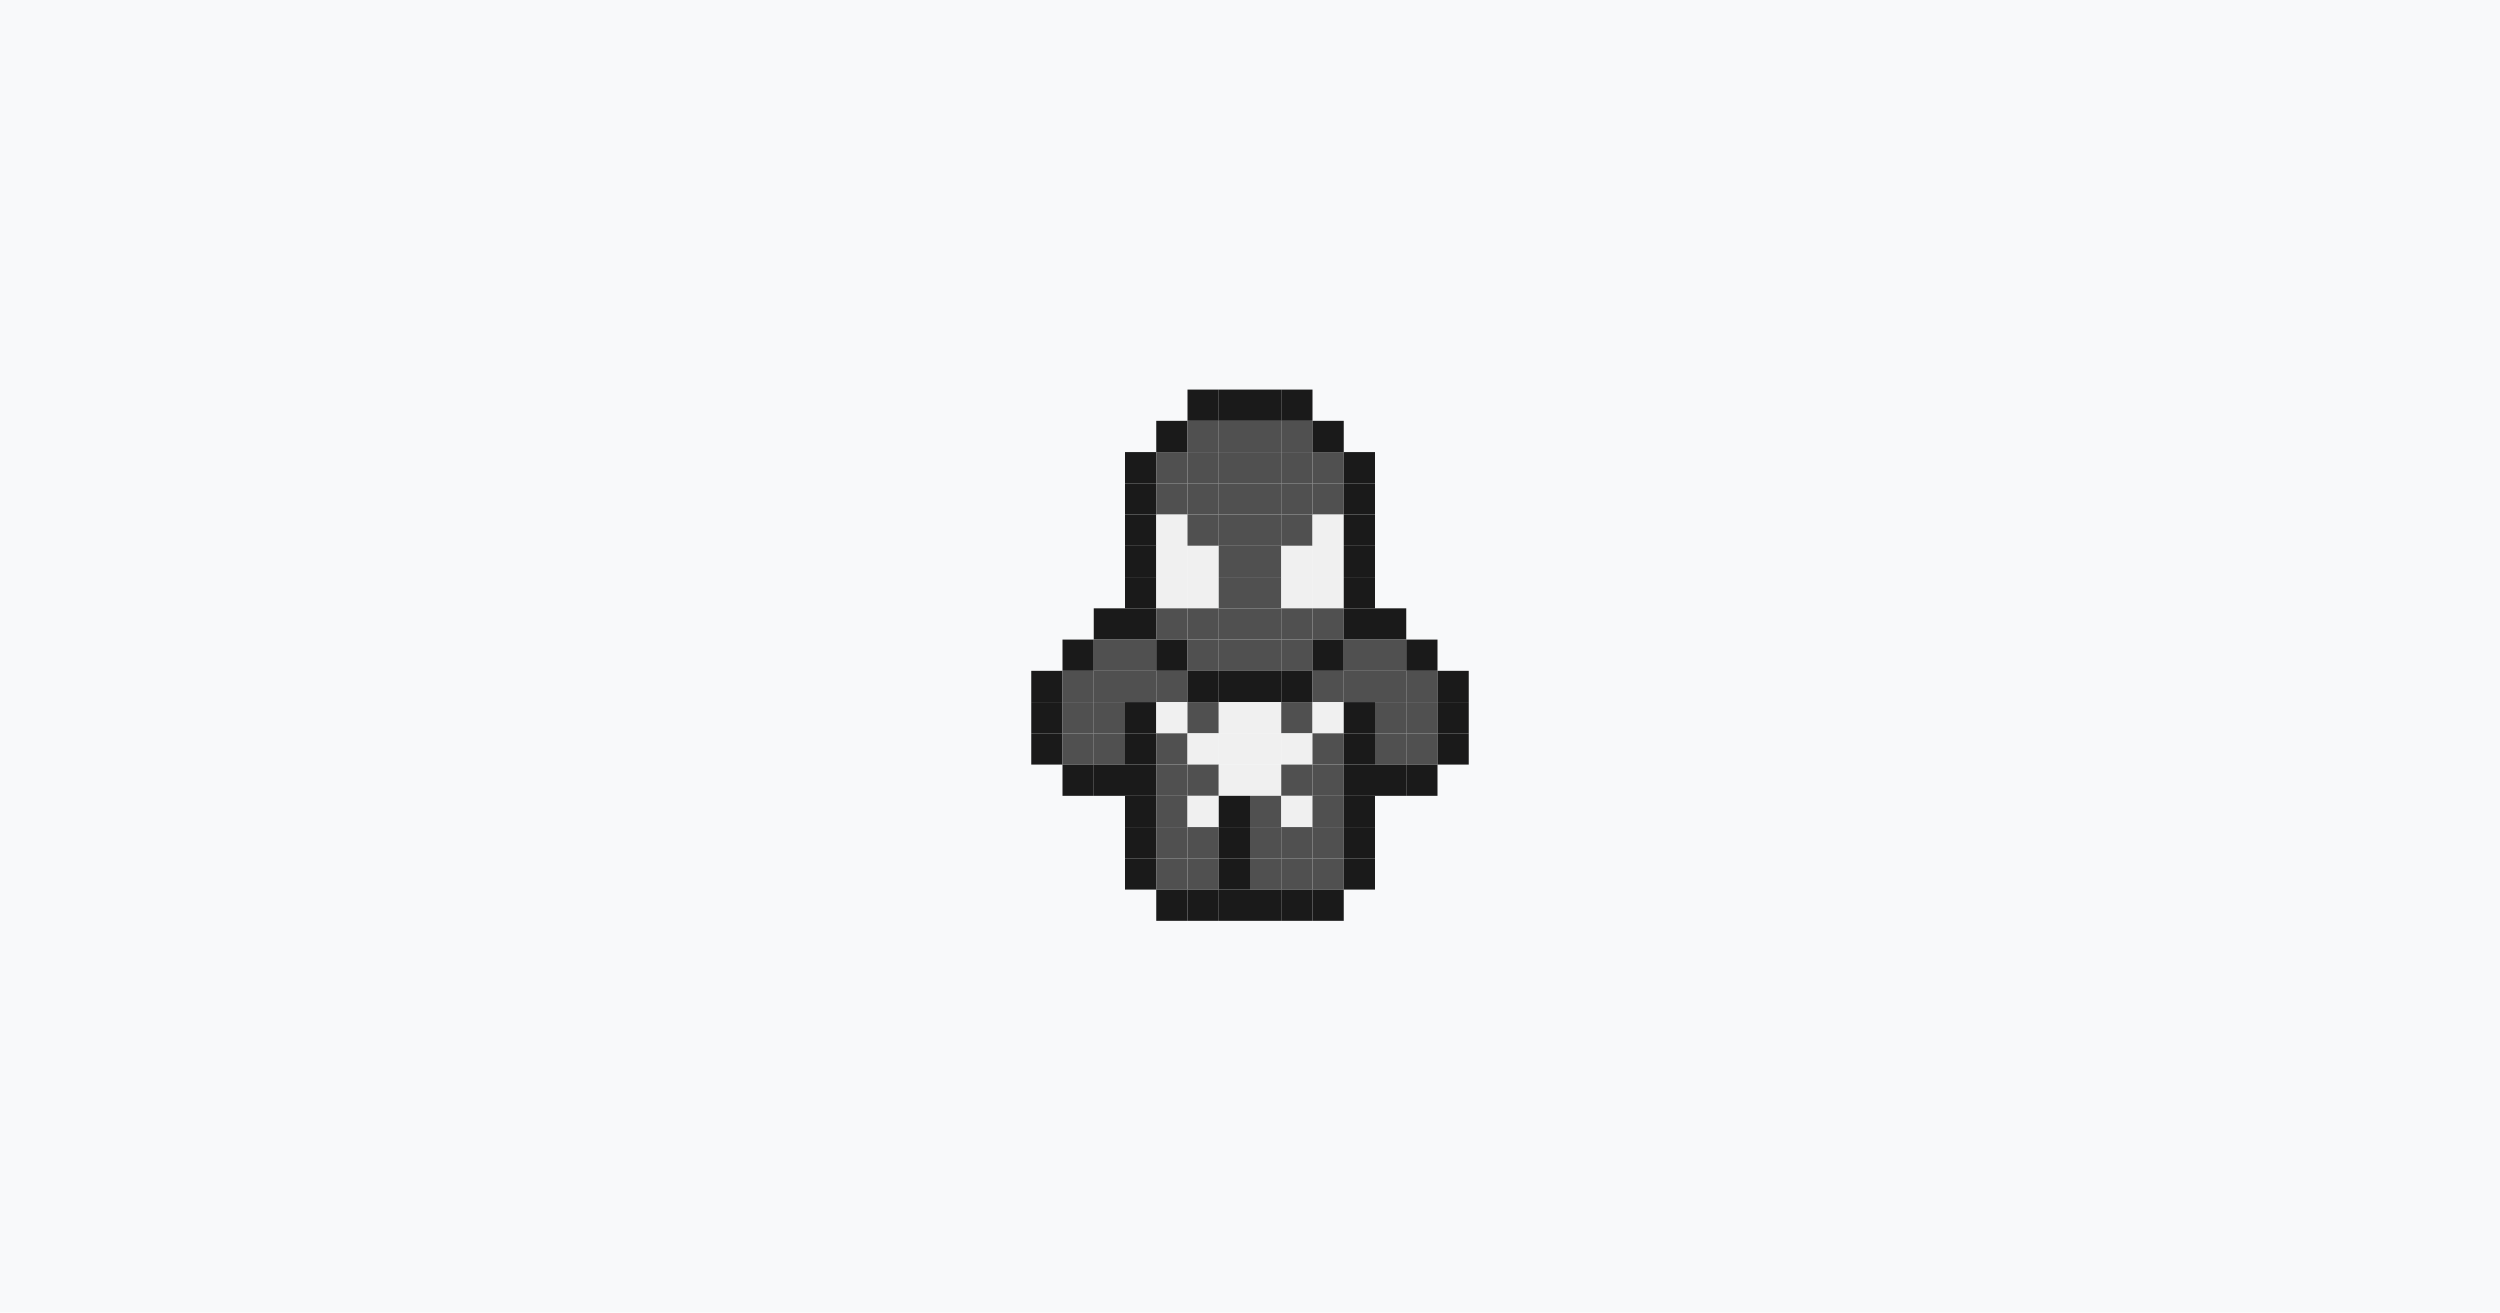
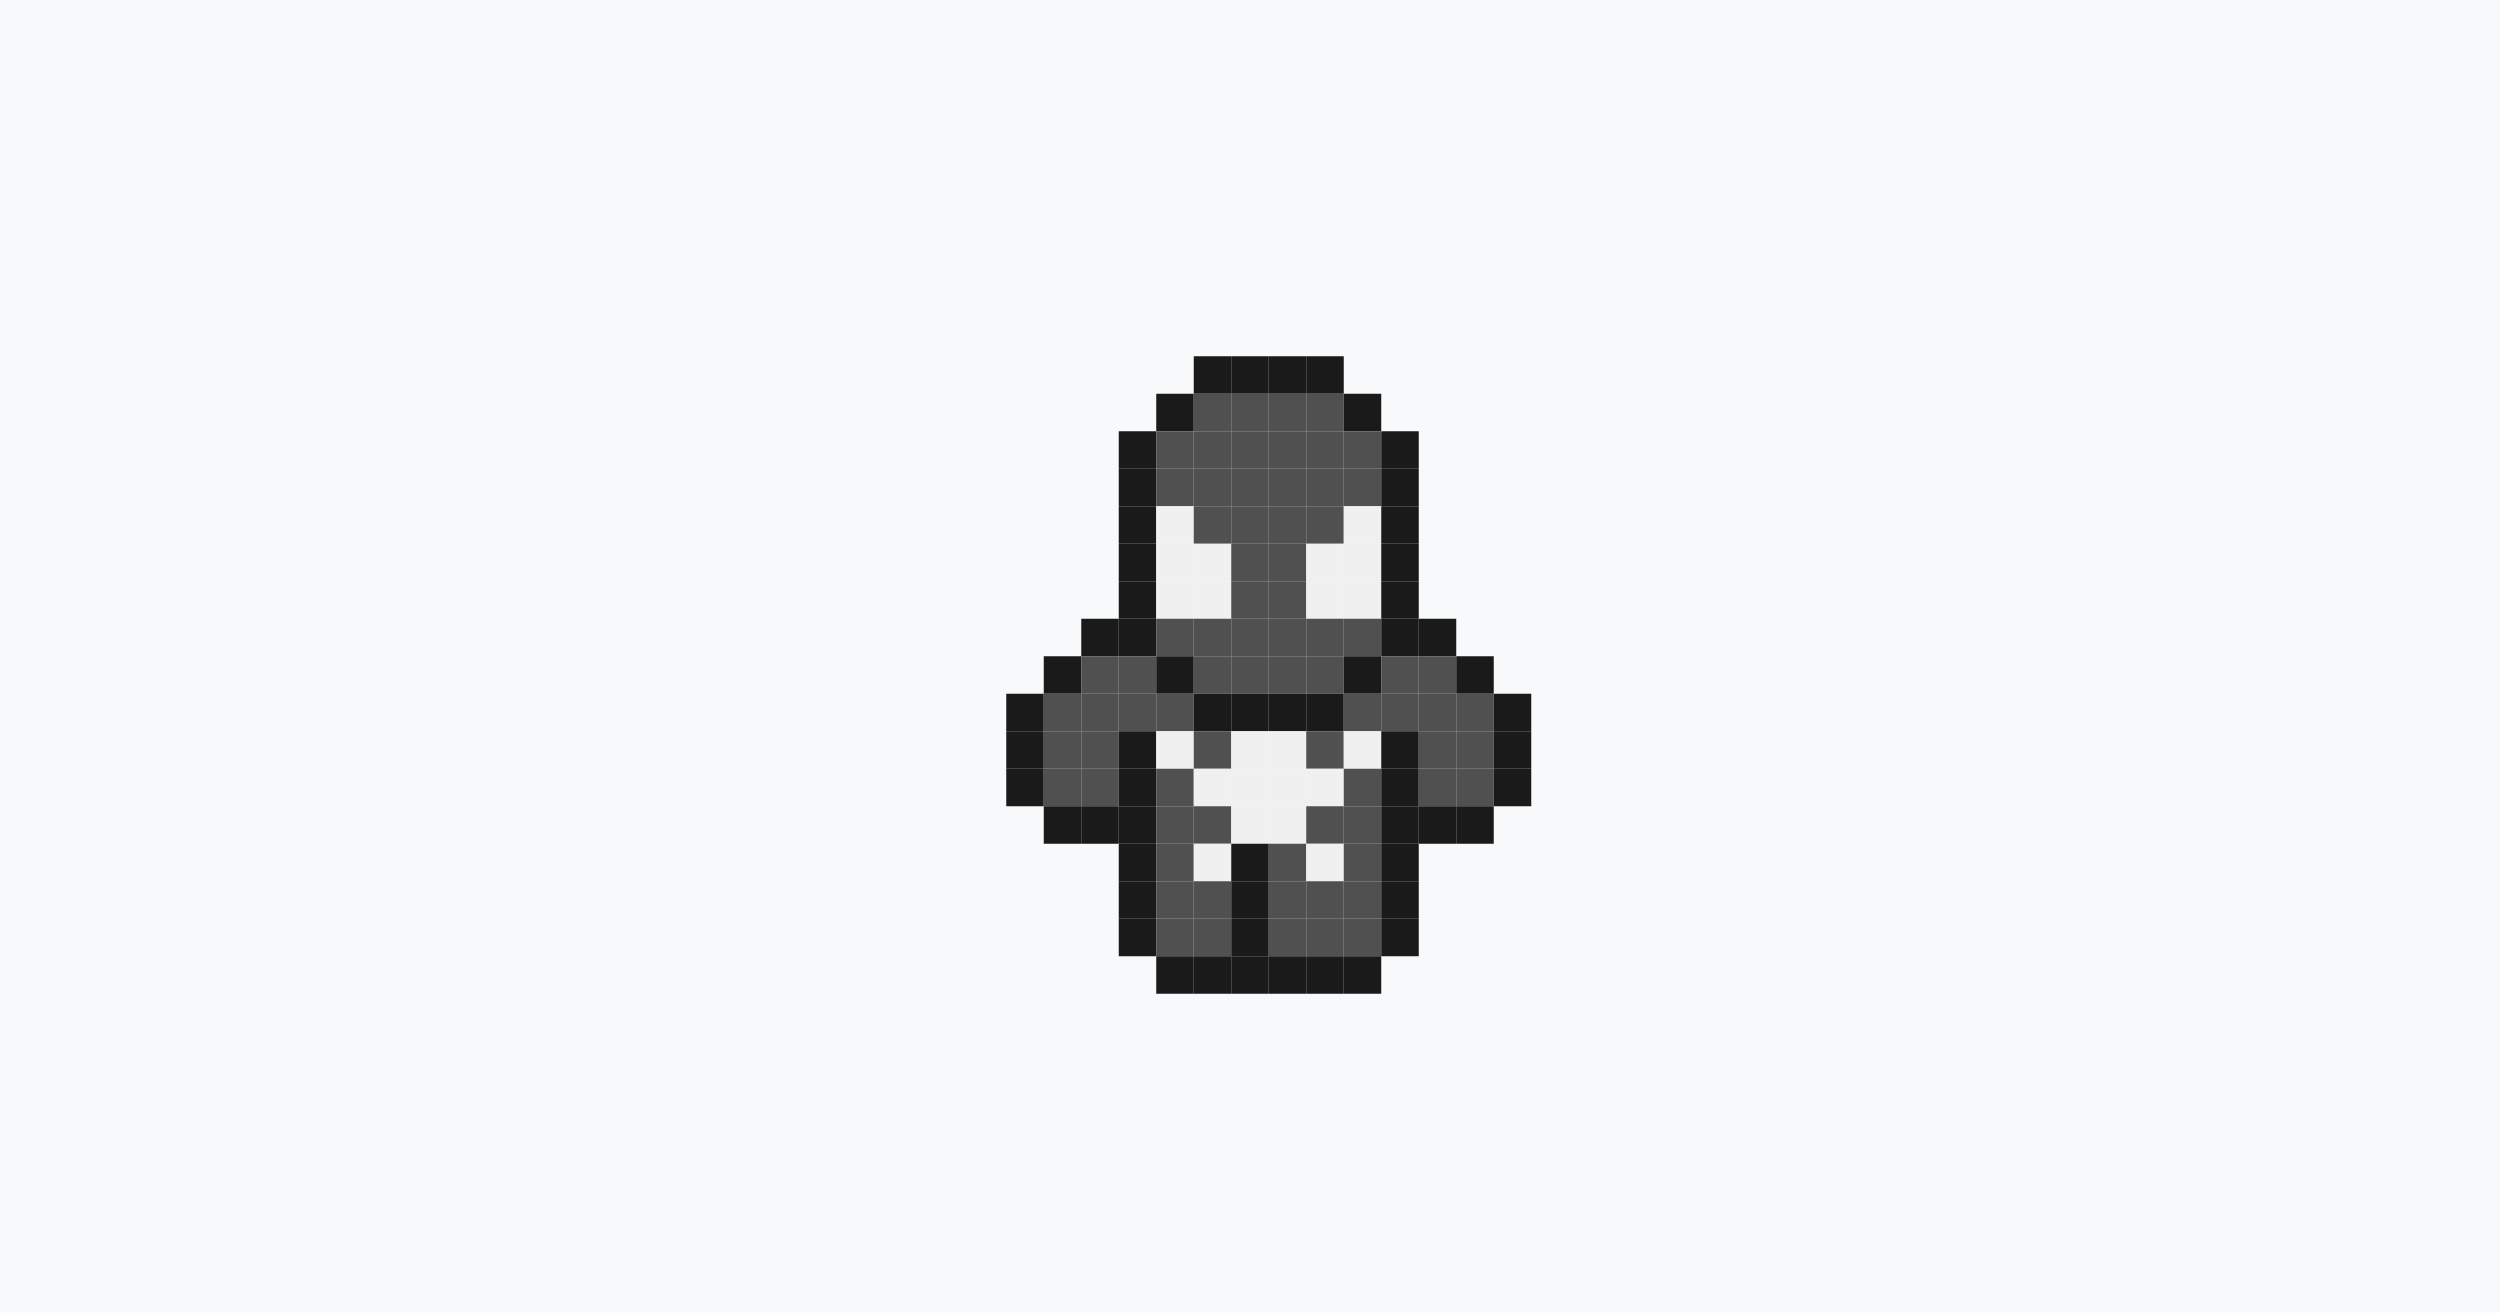
<svg xmlns="http://www.w3.org/2000/svg" width="1200" height="630" viewBox="0 0 1200 630" style="font-family: 'JetBrains Mono', monospace;">
  <defs>
    <style>
      .bg { fill: #f8f9fa; }
      .b { fill: #1a1a1a; }
      .g { fill: #505050; }
      .w { fill: #f0f0f0; }
      .eye {
        fill: #f0f0f0;
        animation: blink 1.5s ease-in-out infinite;
      }
      @keyframes blink {
        0%, 70%, 100% { fill: #f0f0f0; }
        80%, 90% { fill: #505050; }
      }
    </style>
  </defs>
  <rect width="1200" height="630" class="bg" />
-   <g transform="translate(420, 112) scale(15)">
+   <g transform="translate(393, 81) scale(18)">
    <rect x="10" y="5" width="1" height="1" class="b" />
    <rect x="11" y="5" width="1" height="1" class="b" />
    <rect x="12" y="5" width="1" height="1" class="b" />
    <rect x="13" y="5" width="1" height="1" class="b" />
    <rect x="9" y="6" width="1" height="1" class="b" />
    <rect x="10" y="6" width="1" height="1" class="g" />
    <rect x="11" y="6" width="1" height="1" class="g" />
    <rect x="12" y="6" width="1" height="1" class="g" />
    <rect x="13" y="6" width="1" height="1" class="g" />
    <rect x="14" y="6" width="1" height="1" class="b" />
    <rect x="8" y="7" width="1" height="1" class="b" />
    <rect x="9" y="7" width="1" height="1" class="g" />
    <rect x="10" y="7" width="1" height="1" class="g" />
    <rect x="11" y="7" width="1" height="1" class="g" />
    <rect x="12" y="7" width="1" height="1" class="g" />
    <rect x="13" y="7" width="1" height="1" class="g" />
    <rect x="14" y="7" width="1" height="1" class="g" />
    <rect x="15" y="7" width="1" height="1" class="b" />
    <rect x="8" y="8" width="1" height="1" class="b" />
    <rect x="9" y="8" width="1" height="1" class="g" />
    <rect x="10" y="8" width="1" height="1" class="g" />
    <rect x="11" y="8" width="1" height="1" class="g" />
    <rect x="12" y="8" width="1" height="1" class="g" />
    <rect x="13" y="8" width="1" height="1" class="g" />
    <rect x="14" y="8" width="1" height="1" class="g" />
    <rect x="15" y="8" width="1" height="1" class="b" />
    <rect x="8" y="9" width="1" height="1" class="b" />
    <rect x="9" y="9" width="1" height="1" class="eye" />
    <rect x="10" y="9" width="1" height="1" class="g" />
    <rect x="11" y="9" width="1" height="1" class="g" />
    <rect x="12" y="9" width="1" height="1" class="g" />
    <rect x="13" y="9" width="1" height="1" class="g" />
    <rect x="14" y="9" width="1" height="1" class="eye" />
    <rect x="15" y="9" width="1" height="1" class="b" />
    <rect x="8" y="10" width="1" height="1" class="b" />
    <rect x="9" y="10" width="1" height="1" class="eye" />
    <rect x="10" y="10" width="1" height="1" class="eye" />
    <rect x="11" y="10" width="1" height="1" class="g" />
    <rect x="12" y="10" width="1" height="1" class="g" />
    <rect x="13" y="10" width="1" height="1" class="eye" />
    <rect x="14" y="10" width="1" height="1" class="eye" />
    <rect x="15" y="10" width="1" height="1" class="b" />
    <rect x="8" y="11" width="1" height="1" class="b" />
    <rect x="9" y="11" width="1" height="1" class="eye" />
    <rect x="10" y="11" width="1" height="1" class="eye" />
    <rect x="11" y="11" width="1" height="1" class="g" />
    <rect x="12" y="11" width="1" height="1" class="g" />
    <rect x="13" y="11" width="1" height="1" class="eye" />
    <rect x="14" y="11" width="1" height="1" class="eye" />
    <rect x="15" y="11" width="1" height="1" class="b" />
    <rect x="7" y="12" width="1" height="1" class="b" />
    <rect x="8" y="12" width="1" height="1" class="b" />
    <rect x="9" y="12" width="1" height="1" class="g" />
    <rect x="10" y="12" width="1" height="1" class="g" />
    <rect x="11" y="12" width="1" height="1" class="g" />
    <rect x="12" y="12" width="1" height="1" class="g" />
    <rect x="13" y="12" width="1" height="1" class="g" />
    <rect x="14" y="12" width="1" height="1" class="g" />
    <rect x="15" y="12" width="1" height="1" class="b" />
    <rect x="16" y="12" width="1" height="1" class="b" />
    <rect x="6" y="13" width="1" height="1" class="b" />
    <rect x="7" y="13" width="1" height="1" class="g" />
    <rect x="8" y="13" width="1" height="1" class="g" />
    <rect x="9" y="13" width="1" height="1" class="b" />
    <rect x="10" y="13" width="1" height="1" class="g" />
    <rect x="11" y="13" width="1" height="1" class="g" />
    <rect x="12" y="13" width="1" height="1" class="g" />
    <rect x="13" y="13" width="1" height="1" class="g" />
    <rect x="14" y="13" width="1" height="1" class="b" />
    <rect x="15" y="13" width="1" height="1" class="g" />
    <rect x="16" y="13" width="1" height="1" class="g" />
    <rect x="17" y="13" width="1" height="1" class="b" />
    <rect x="5" y="14" width="1" height="1" class="b" />
    <rect x="6" y="14" width="1" height="1" class="g" />
    <rect x="7" y="14" width="1" height="1" class="g" />
    <rect x="8" y="14" width="1" height="1" class="g" />
    <rect x="9" y="14" width="1" height="1" class="g" />
    <rect x="10" y="14" width="1" height="1" class="b" />
    <rect x="11" y="14" width="1" height="1" class="b" />
    <rect x="12" y="14" width="1" height="1" class="b" />
    <rect x="13" y="14" width="1" height="1" class="b" />
    <rect x="14" y="14" width="1" height="1" class="g" />
    <rect x="15" y="14" width="1" height="1" class="g" />
    <rect x="16" y="14" width="1" height="1" class="g" />
    <rect x="17" y="14" width="1" height="1" class="g" />
    <rect x="18" y="14" width="1" height="1" class="b" />
    <rect x="5" y="15" width="1" height="1" class="b" />
    <rect x="6" y="15" width="1" height="1" class="g" />
    <rect x="7" y="15" width="1" height="1" class="g" />
    <rect x="8" y="15" width="1" height="1" class="b" />
    <rect x="9" y="15" width="1" height="1" class="w" />
    <rect x="10" y="15" width="1" height="1" class="g" />
    <rect x="11" y="15" width="1" height="1" class="w" />
    <rect x="12" y="15" width="1" height="1" class="w" />
    <rect x="13" y="15" width="1" height="1" class="g" />
    <rect x="14" y="15" width="1" height="1" class="w" />
    <rect x="15" y="15" width="1" height="1" class="b" />
    <rect x="16" y="15" width="1" height="1" class="g" />
    <rect x="17" y="15" width="1" height="1" class="g" />
    <rect x="18" y="15" width="1" height="1" class="b" />
    <rect x="5" y="16" width="1" height="1" class="b" />
    <rect x="6" y="16" width="1" height="1" class="g" />
    <rect x="7" y="16" width="1" height="1" class="g" />
    <rect x="8" y="16" width="1" height="1" class="b" />
    <rect x="9" y="16" width="1" height="1" class="g" />
    <rect x="10" y="16" width="1" height="1" class="w" />
    <rect x="11" y="16" width="1" height="1" class="w" />
    <rect x="12" y="16" width="1" height="1" class="w" />
    <rect x="13" y="16" width="1" height="1" class="w" />
    <rect x="14" y="16" width="1" height="1" class="g" />
    <rect x="15" y="16" width="1" height="1" class="b" />
    <rect x="16" y="16" width="1" height="1" class="g" />
    <rect x="17" y="16" width="1" height="1" class="g" />
    <rect x="18" y="16" width="1" height="1" class="b" />
    <rect x="6" y="17" width="1" height="1" class="b" />
    <rect x="7" y="17" width="1" height="1" class="b" />
    <rect x="8" y="17" width="1" height="1" class="b" />
    <rect x="9" y="17" width="1" height="1" class="g" />
    <rect x="10" y="17" width="1" height="1" class="g" />
    <rect x="11" y="17" width="1" height="1" class="w" />
    <rect x="12" y="17" width="1" height="1" class="w" />
    <rect x="13" y="17" width="1" height="1" class="g" />
    <rect x="14" y="17" width="1" height="1" class="g" />
    <rect x="15" y="17" width="1" height="1" class="b" />
    <rect x="16" y="17" width="1" height="1" class="b" />
    <rect x="17" y="17" width="1" height="1" class="b" />
    <rect x="8" y="18" width="1" height="1" class="b" />
    <rect x="9" y="18" width="1" height="1" class="g" />
    <rect x="10" y="18" width="1" height="1" class="w" />
    <rect x="11" y="18" width="1" height="1" class="b" />
    <rect x="12" y="18" width="1" height="1" class="g" />
    <rect x="13" y="18" width="1" height="1" class="w" />
    <rect x="14" y="18" width="1" height="1" class="g" />
    <rect x="15" y="18" width="1" height="1" class="b" />
    <rect x="8" y="19" width="1" height="1" class="b" />
    <rect x="9" y="19" width="1" height="1" class="g" />
    <rect x="10" y="19" width="1" height="1" class="g" />
    <rect x="11" y="19" width="1" height="1" class="b" />
    <rect x="12" y="19" width="1" height="1" class="g" />
    <rect x="13" y="19" width="1" height="1" class="g" />
    <rect x="14" y="19" width="1" height="1" class="g" />
    <rect x="15" y="19" width="1" height="1" class="b" />
    <rect x="8" y="20" width="1" height="1" class="b" />
    <rect x="9" y="20" width="1" height="1" class="g" />
    <rect x="10" y="20" width="1" height="1" class="g" />
    <rect x="11" y="20" width="1" height="1" class="b" />
    <rect x="12" y="20" width="1" height="1" class="g" />
    <rect x="13" y="20" width="1" height="1" class="g" />
    <rect x="14" y="20" width="1" height="1" class="g" />
    <rect x="15" y="20" width="1" height="1" class="b" />
    <rect x="9" y="21" width="1" height="1" class="b" />
    <rect x="10" y="21" width="1" height="1" class="b" />
    <rect x="11" y="21" width="1" height="1" class="b" />
    <rect x="12" y="21" width="1" height="1" class="b" />
    <rect x="13" y="21" width="1" height="1" class="b" />
    <rect x="14" y="21" width="1" height="1" class="b" />
  </g>
</svg>
